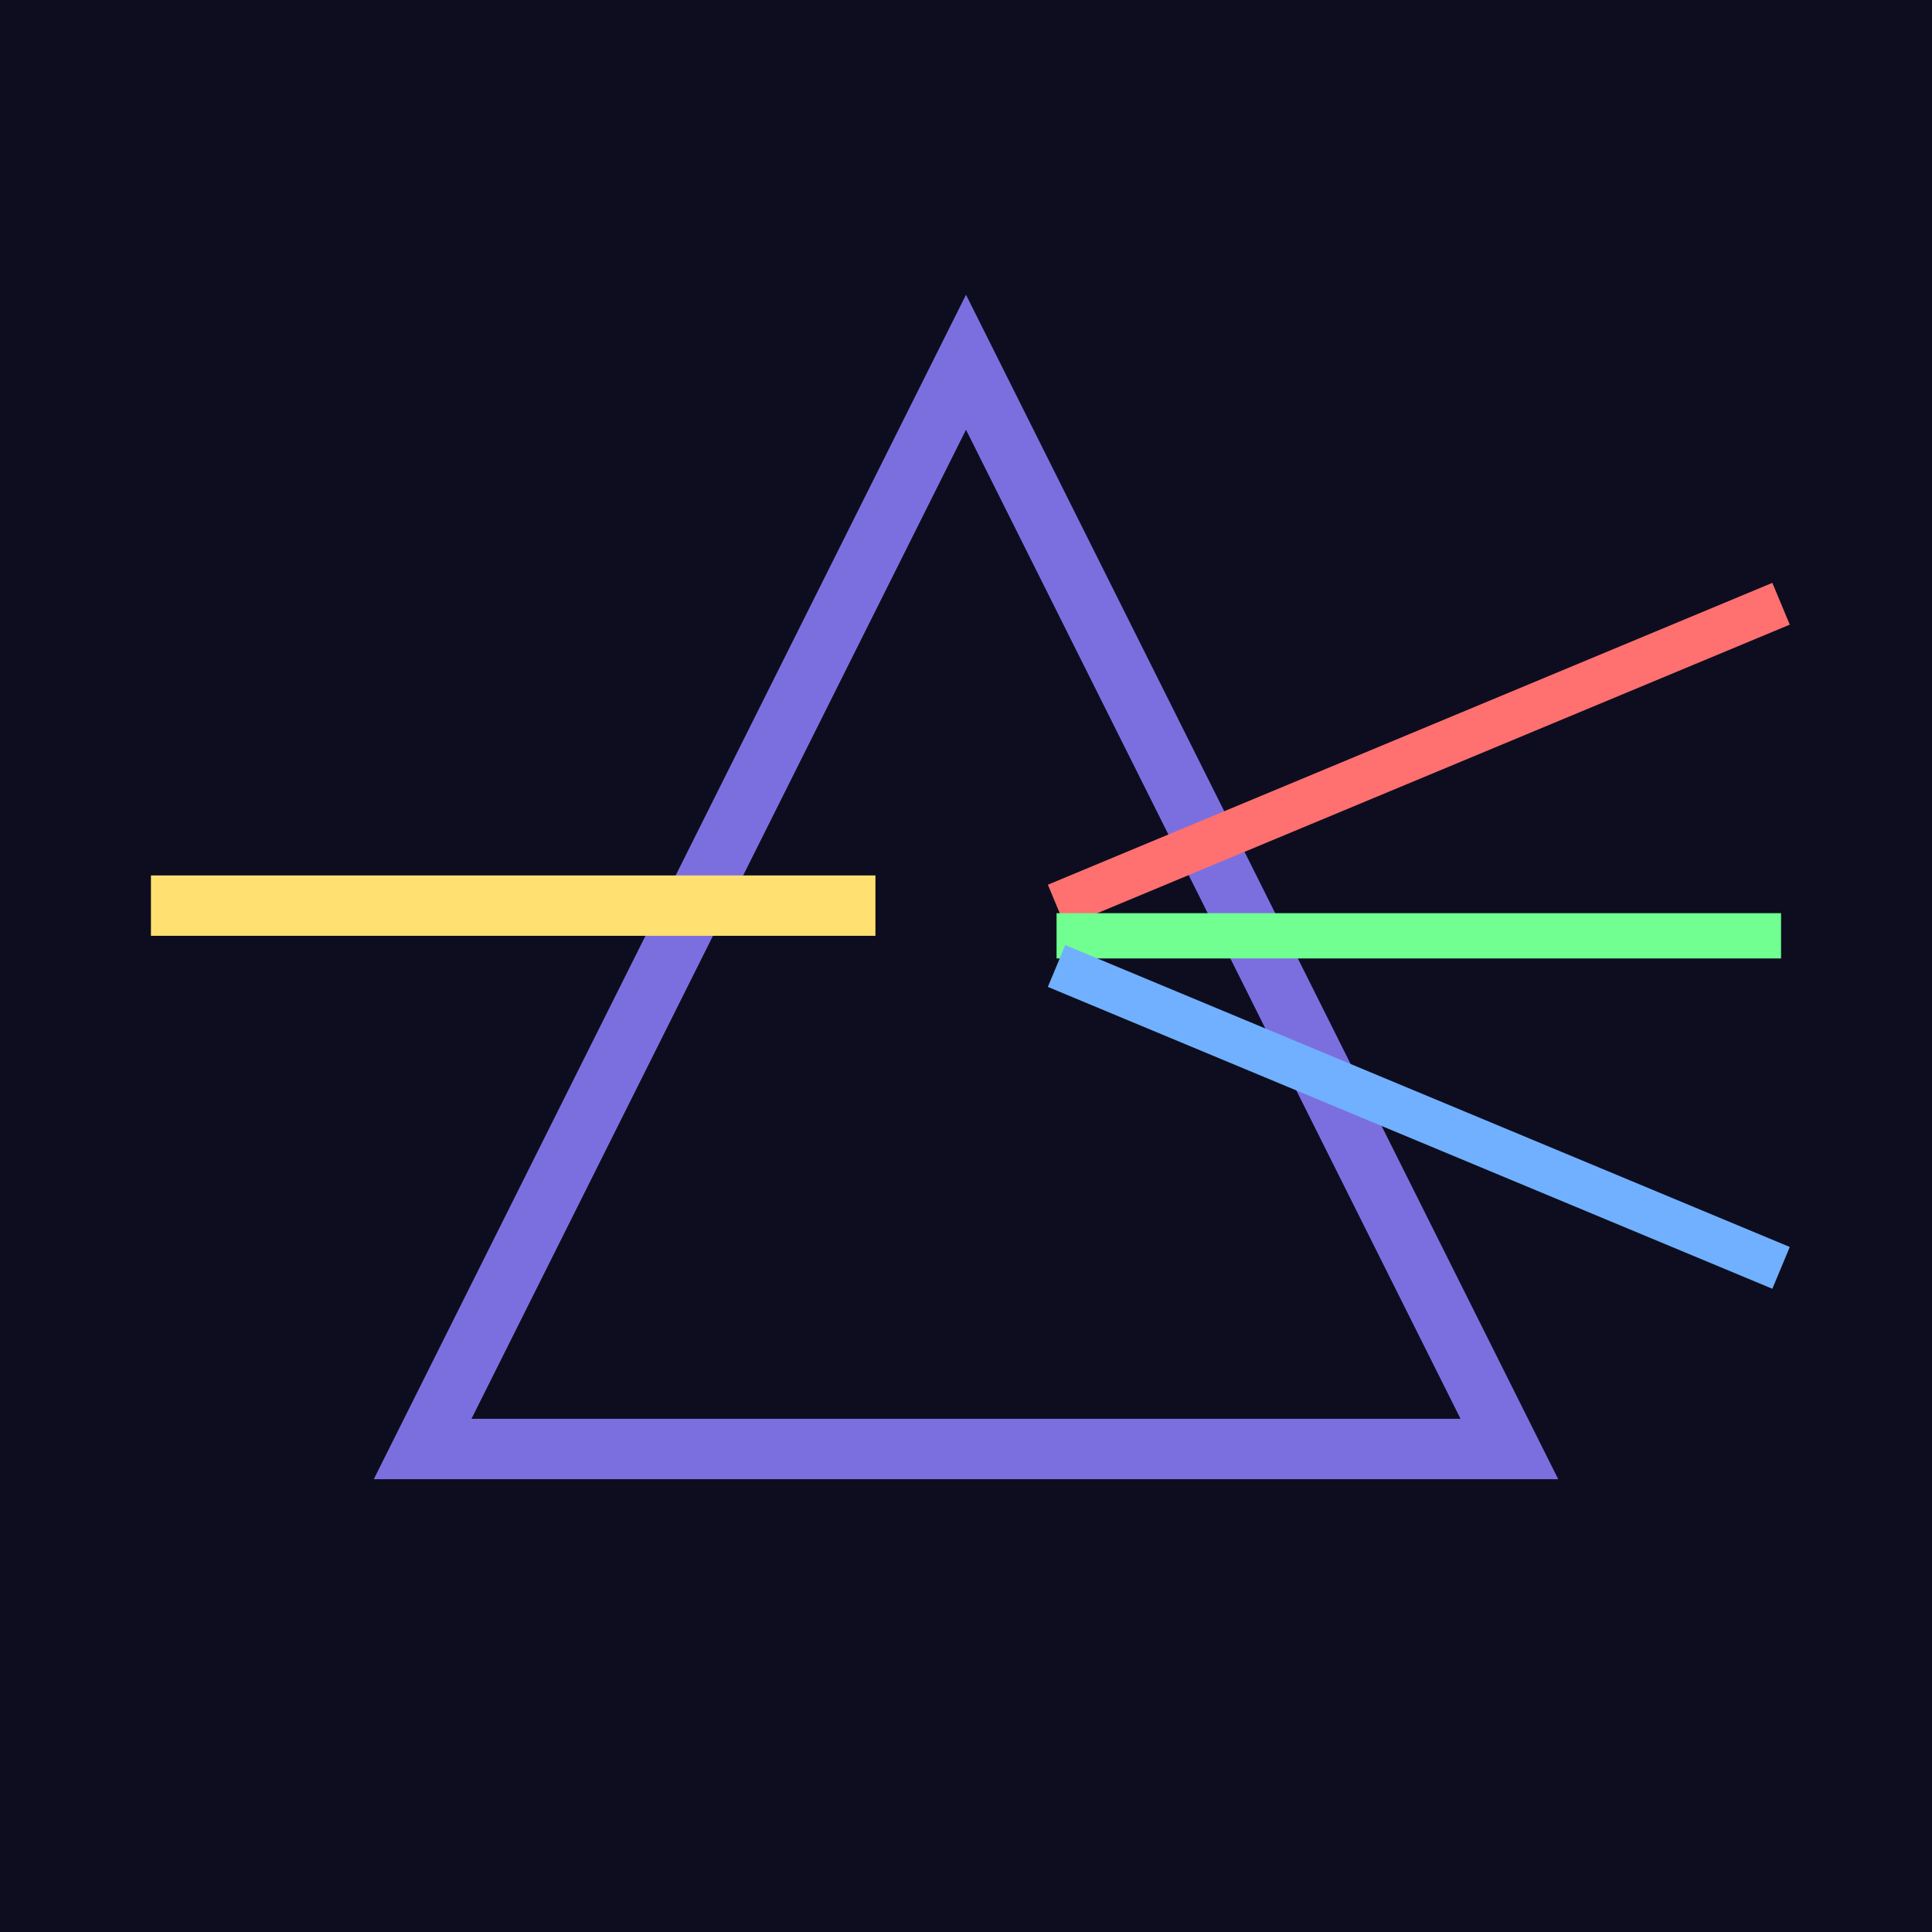
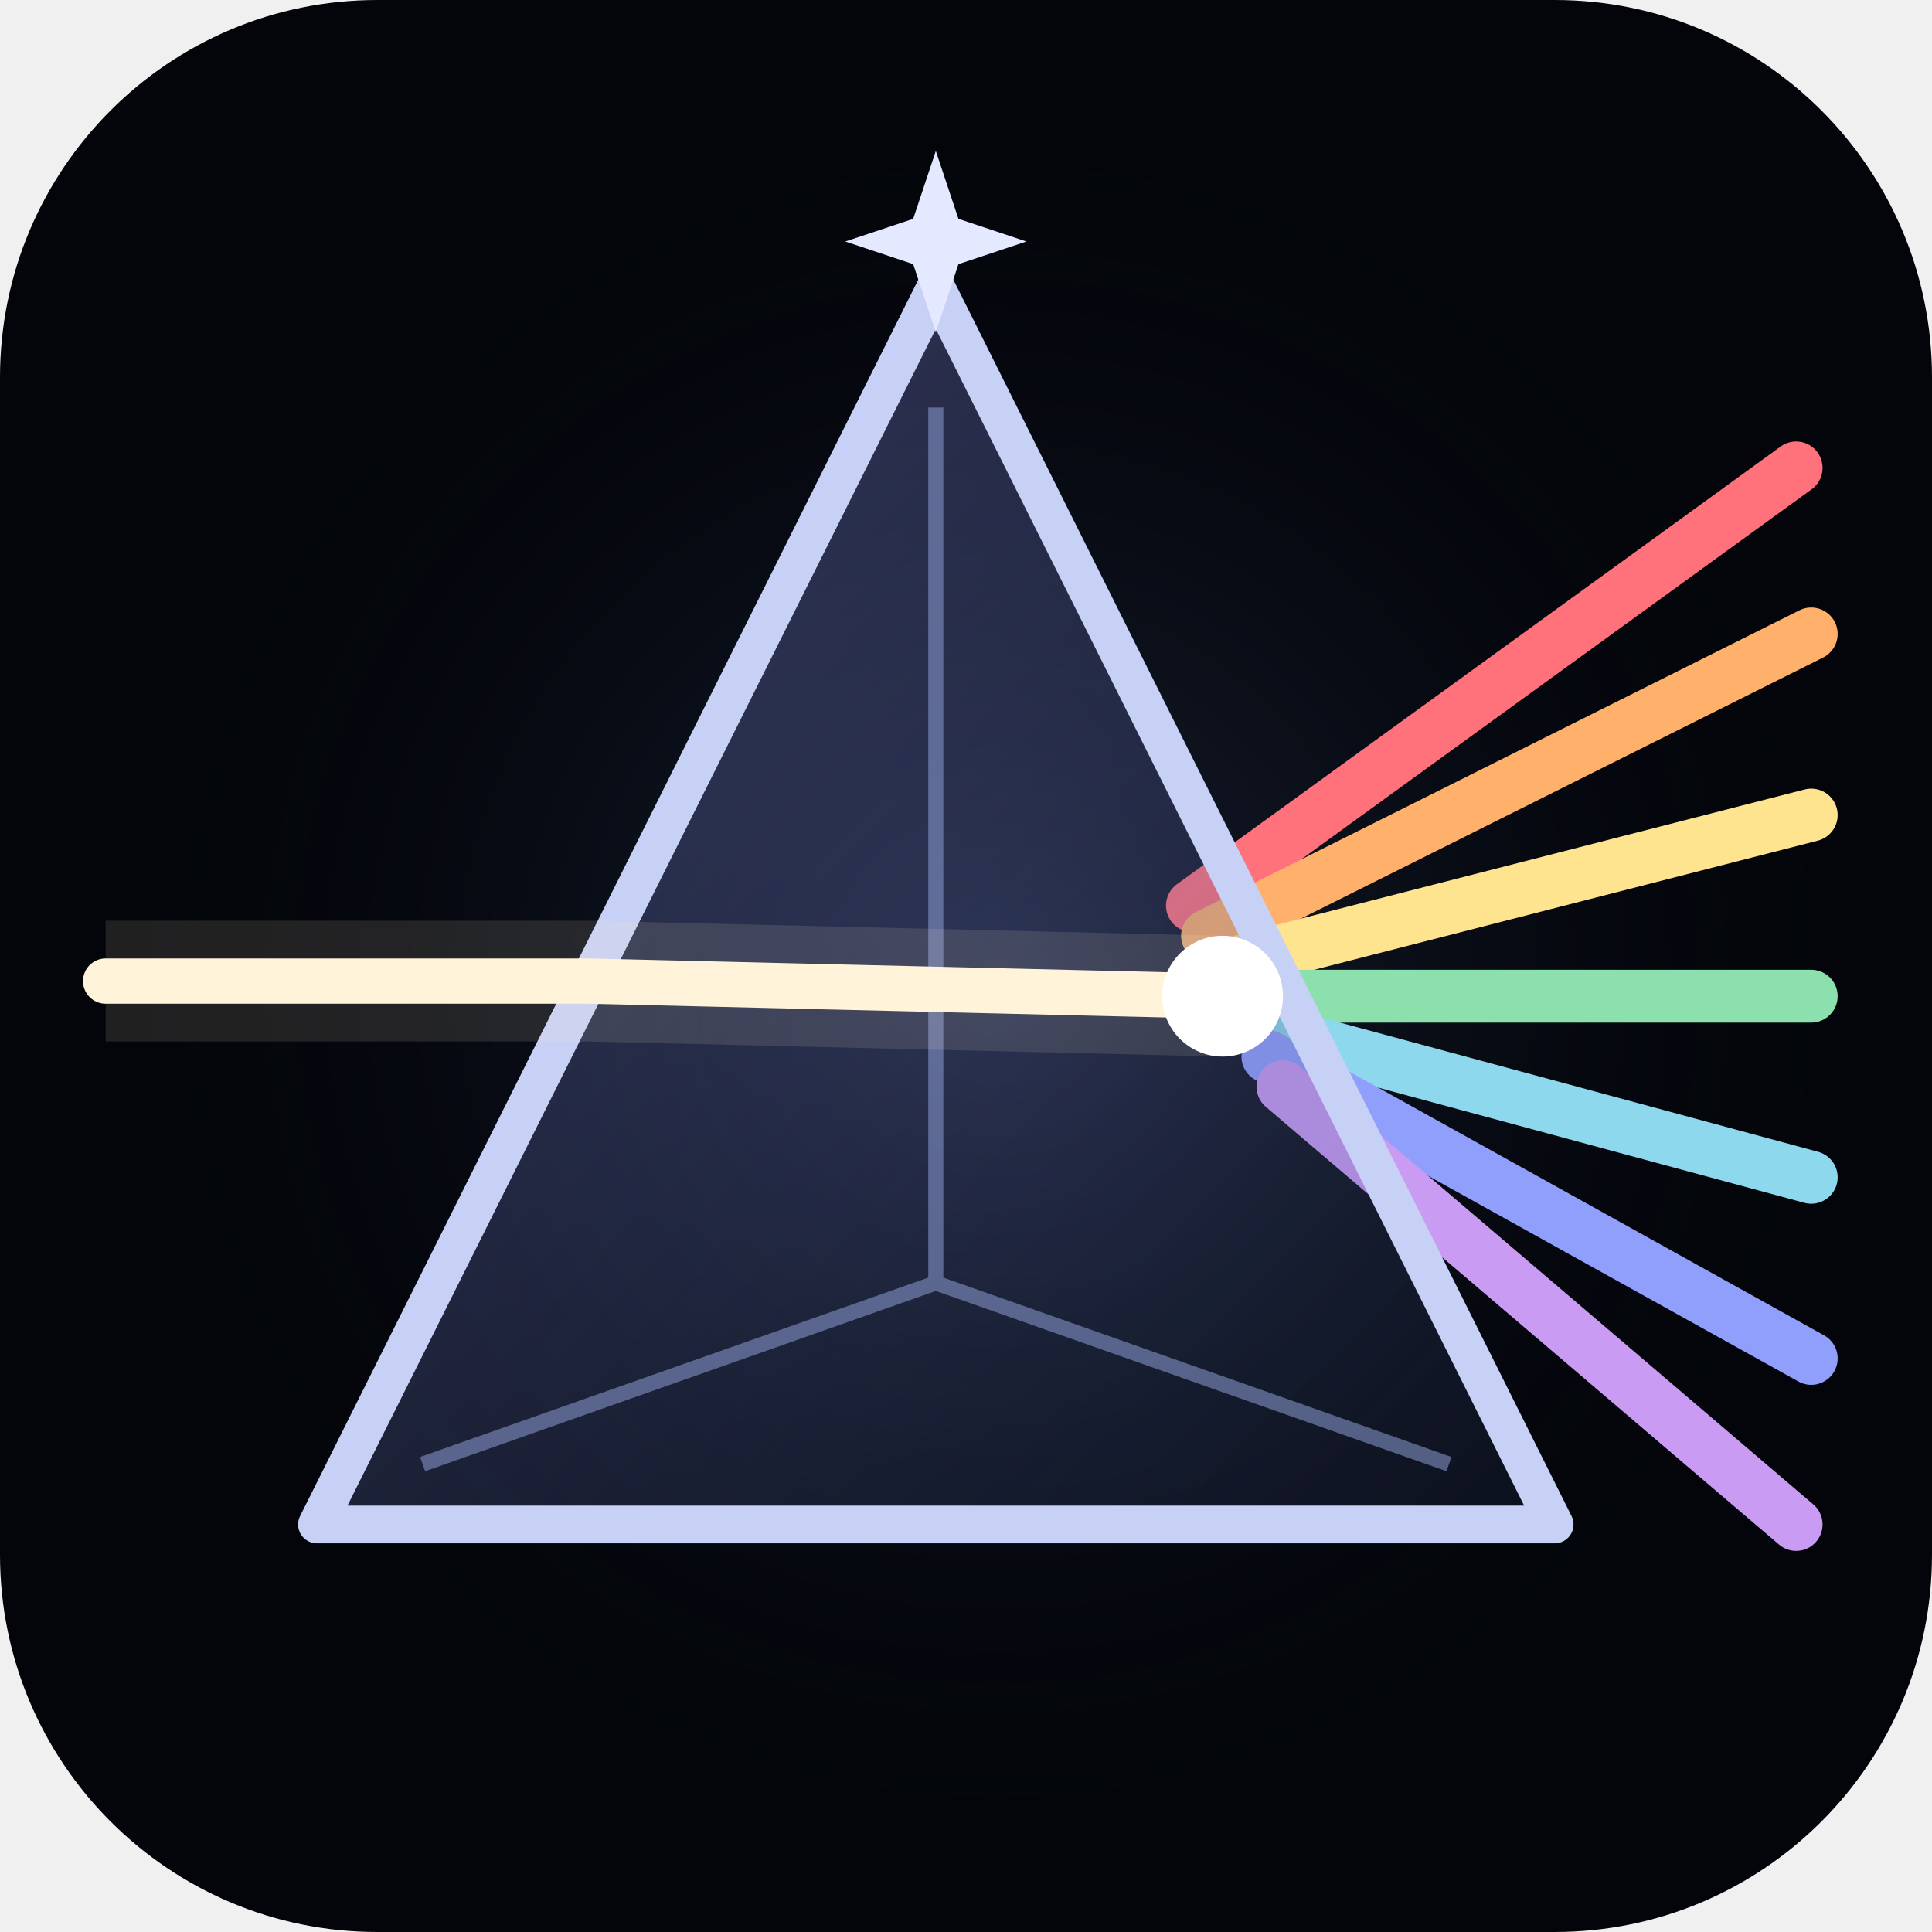
<svg xmlns="http://www.w3.org/2000/svg" width="128" height="128" viewBox="0 0 128 128">
-   <rect width="128" height="128" fill="#0d0d1f" />
-   <polygon points="64,24 100,96 28,96" fill="none" stroke="#7b6fe0" stroke-width="4" />
-   <line x1="10" y1="60" x2="58" y2="60" stroke="#ffe070" stroke-width="4" />
-   <line x1="70" y1="60" x2="118" y2="40" stroke="#ff7070" stroke-width="3" />
-   <line x1="70" y1="62" x2="118" y2="62" stroke="#70ff90" stroke-width="3" />
-   <line x1="70" y1="64" x2="118" y2="84" stroke="#70b0ff" stroke-width="3" />
+   <defs>
+     <linearGradient id="glass" x1="0" y1="0" x2="1" y2="1">
+       <stop stop-color="#8c94ed" stop-opacity=".38" />
+       <stop offset="1" stop-color="#2e416d" stop-opacity=".18" />
+     </linearGradient>
+     <radialGradient id="halo">
+       <stop stop-color="#39456d" stop-opacity=".45" />
+       <stop offset="1" stop-color="#03050a" stop-opacity="0" />
+     </radialGradient>
+   </defs>
+   <rect width="128" height="128" rx="25" fill="#03050a" />
+   <circle cx="66" cy="65" r="60" fill="url(#halo)" />
+   <g fill="none" stroke-linecap="round">
+     <path d="M79 60 119 31" stroke="#ff717b" stroke-width="3.5" />
+     <path d="M80 62 120 42" stroke="#ffb16b" stroke-width="3.5" />
+     <path d="M81 64 120 54" stroke="#ffe490" stroke-width="3.5" />
+     <path d="M82 66 120 66" stroke="#8ce0ae" stroke-width="3.5" />
+     <path d="M83 68 120 78" stroke="#8ed8ed" stroke-width="3.5" />
+     <path d="M84 70 120 90" stroke="#919ffc" stroke-width="3.5" />
+     <path d="M85 72 119 101" stroke="#ca9bf3" stroke-width="3.5" />
+   </g>
+   <path d="M62 19 103 101 21 101Z" fill="url(#glass)" stroke="#c7d1f5" stroke-width="2.5" stroke-linejoin="round" />
+   <path d="M62 27 62 85 28 97M62 85 96 97" fill="none" stroke="#8c9dd3" stroke-width="1" opacity=".55" />
+   <path d="M7 65H39L81 66" fill="none" stroke="#fff0c9" stroke-width="8" opacity=".12" />
+   <path d="M7 65H39L81 66" fill="none" stroke="#fff4d9" stroke-width="3" stroke-linecap="round" />
+   <circle cx="81" cy="66" r="4" fill="#ffffff" />
+   <path d="m62 10 1.5 4.5L68 16l-4.5 1.5L62 22l-1.5-4.5L56 16l4.5-1.5Z" fill="#e5e9ff" />
</svg>
